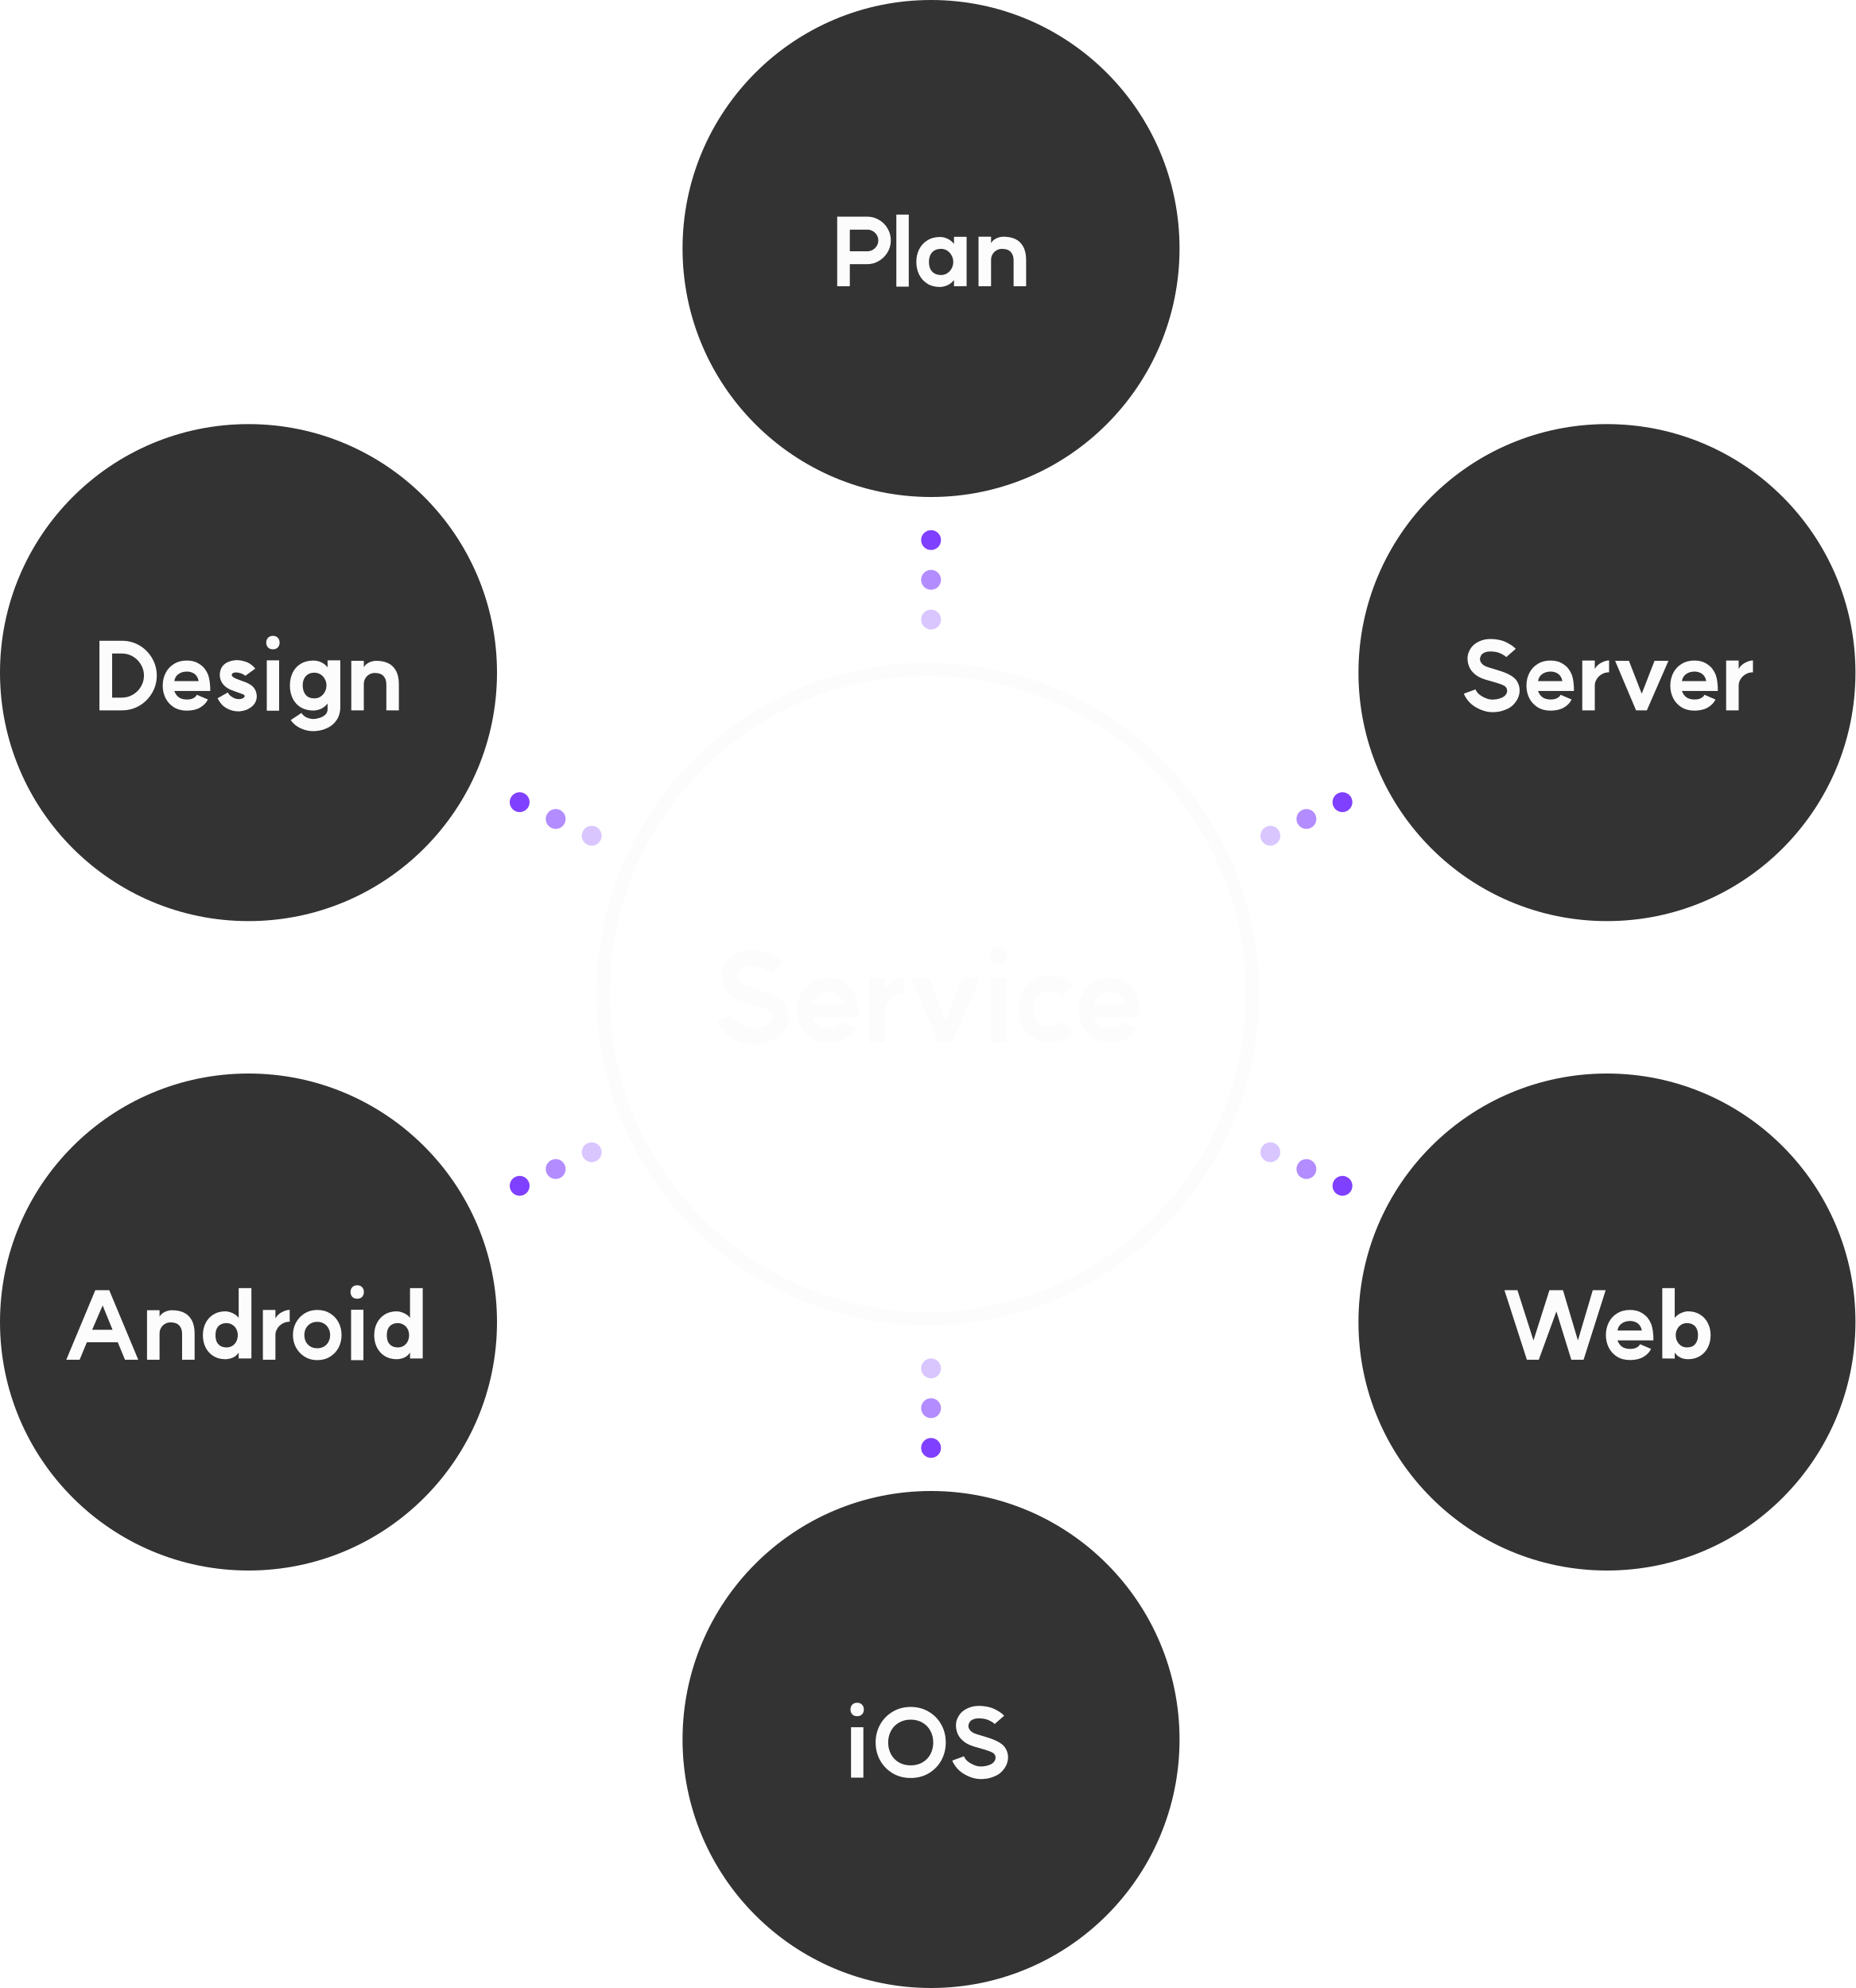
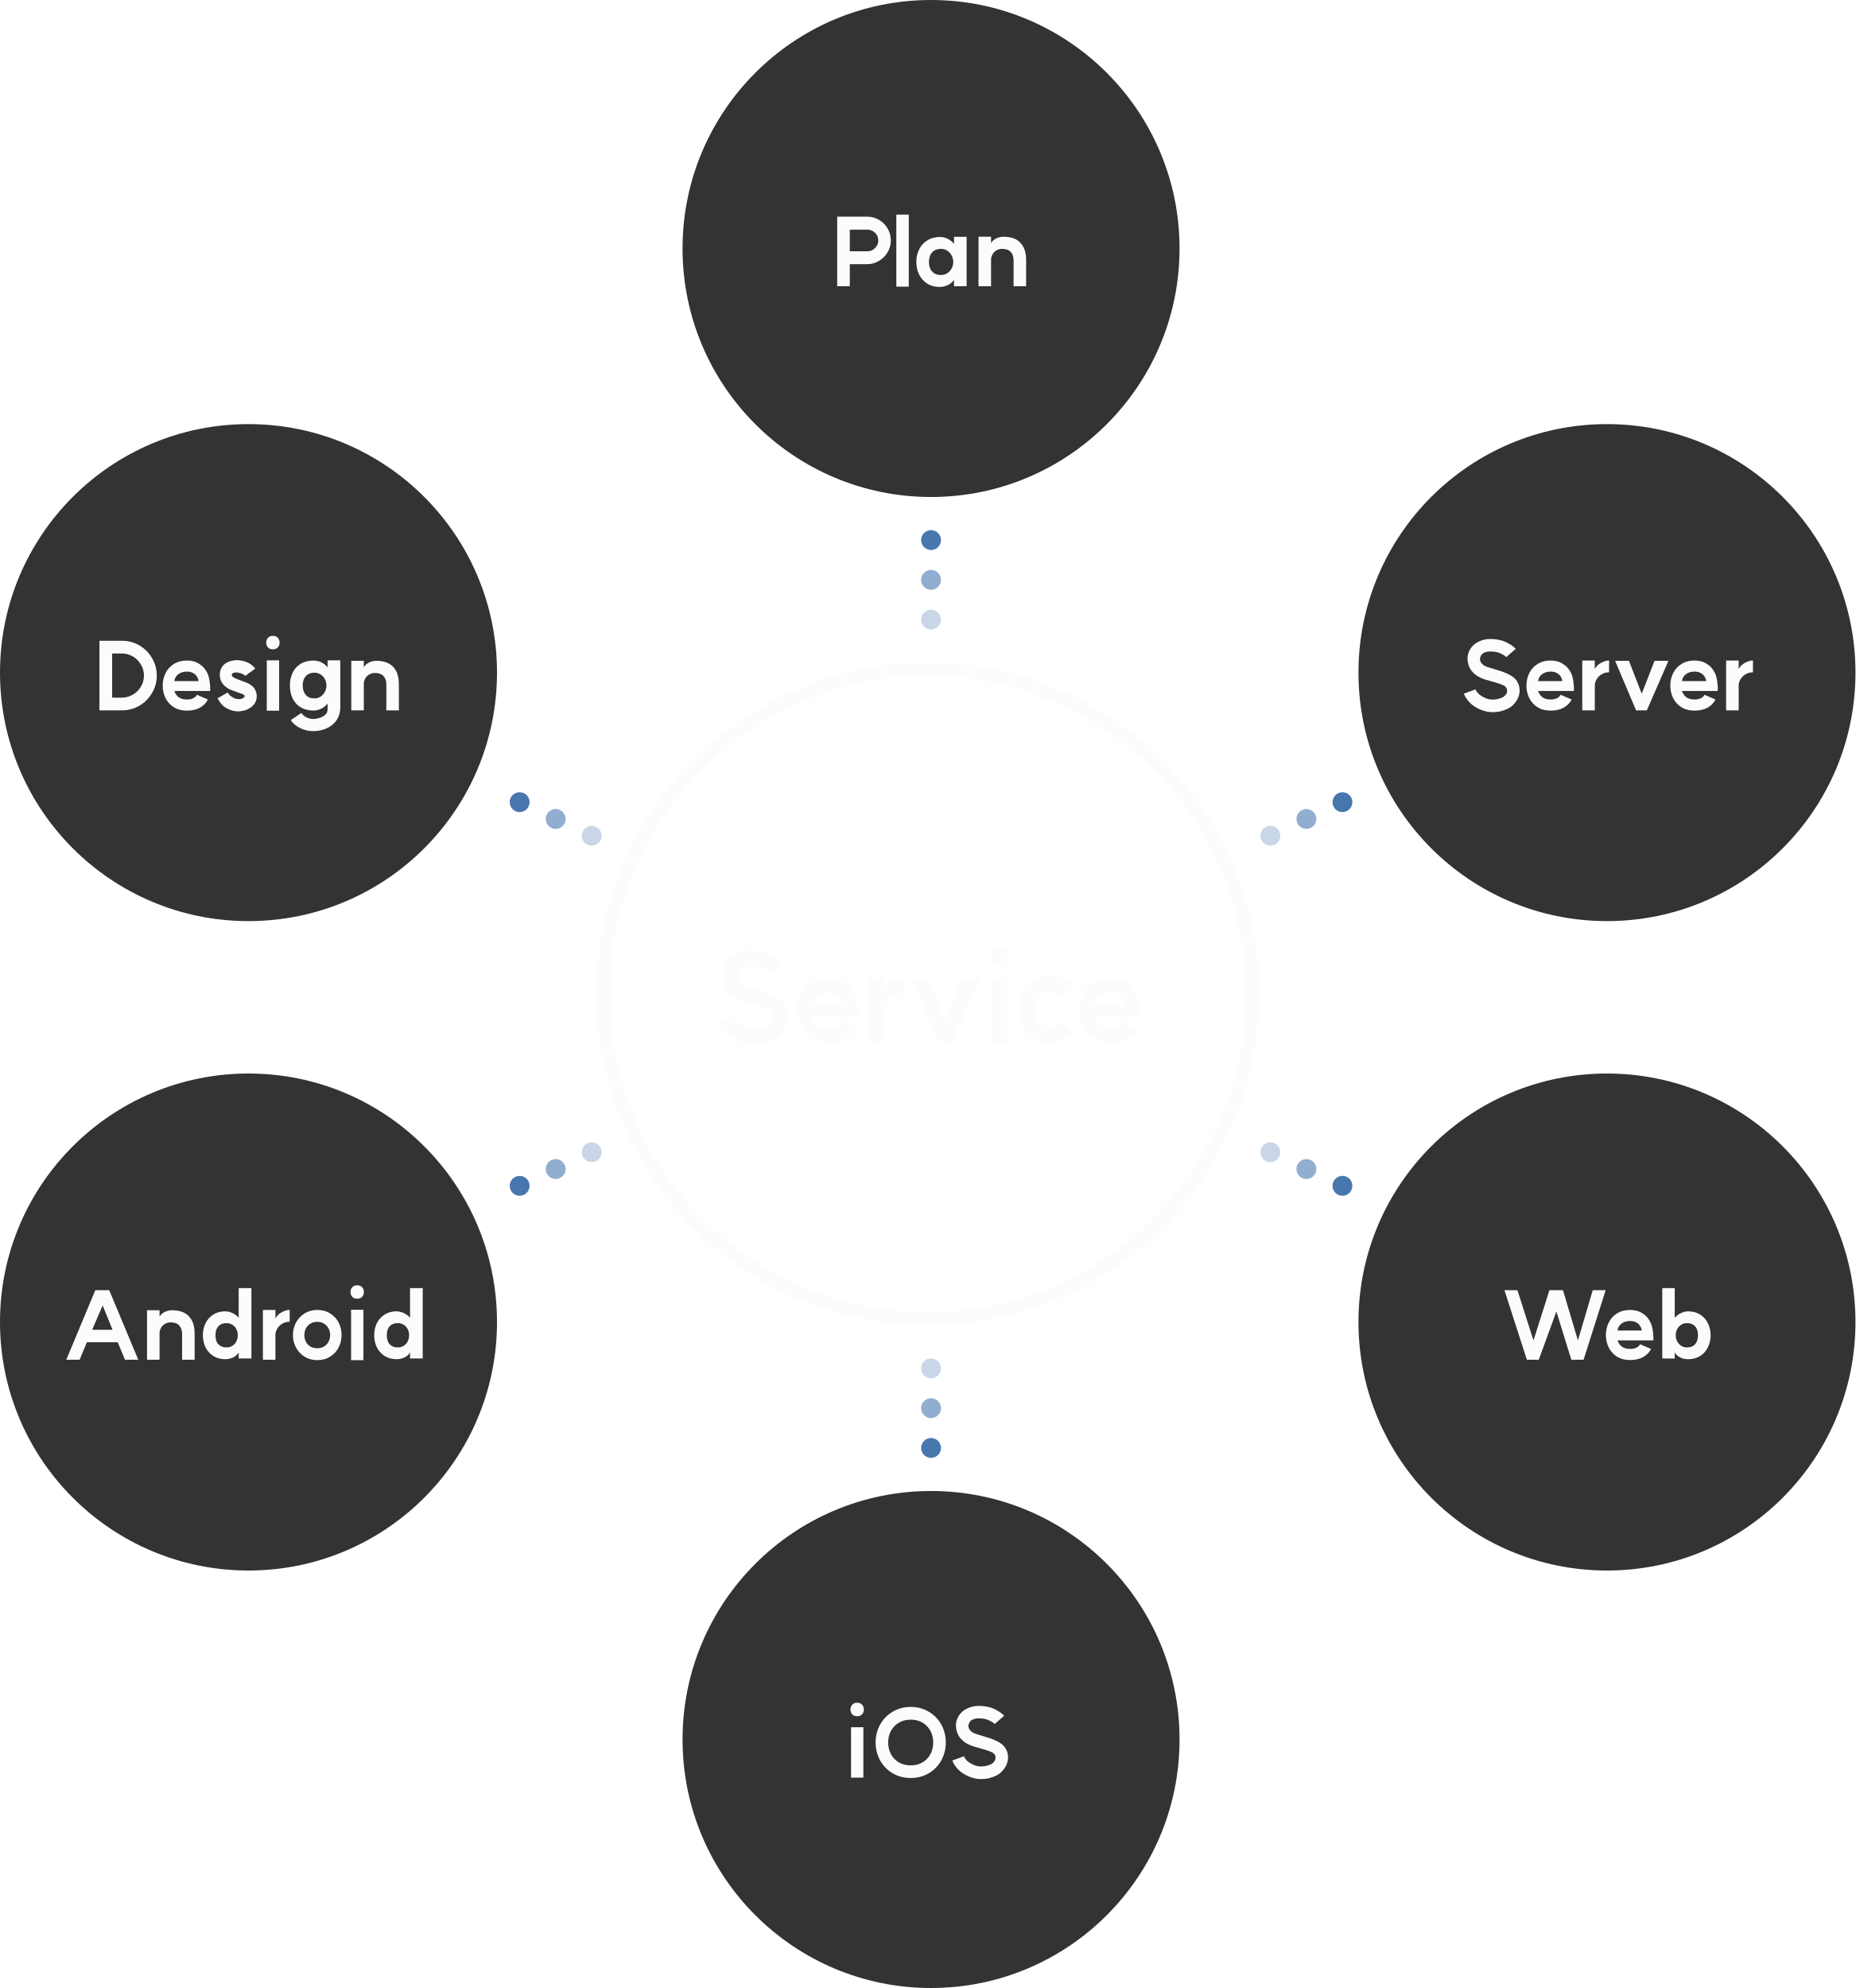
<svg xmlns="http://www.w3.org/2000/svg" width="280" height="300" viewBox="0 0 280 300" fill="none">
  <path d="M242.5 162C221.789 162 205 178.789 205 199.5C205 220.211 221.789 237 242.5 237C263.211 237 280 220.211 280 199.5C280 178.789 263.211 162 242.5 162Z" fill="#333333" />
  <path d="M242.5 139C263.211 139 280 122.211 280 101.5C280 80.789 263.211 64 242.5 64C221.789 64 205 80.789 205 101.5C205 122.211 221.789 139 242.5 139Z" fill="#333333" />
  <path d="M37.5 162C16.789 162 5.08894e-06 178.789 3.27835e-06 199.5C1.46777e-06 220.211 16.789 237 37.5 237C58.211 237 75 220.211 75 199.5C75 178.789 58.211 162 37.5 162Z" fill="#333333" />
  <path d="M37.5 139C58.211 139 75 122.211 75 101.5C75 80.789 58.211 64 37.5 64C16.789 64 0 80.789 0 101.5C0 122.211 16.789 139 37.5 139Z" fill="#333333" />
  <path d="M189 150C189 177.062 167.062 199 140 199C112.938 199 91 177.062 91 150C91 122.938 112.938 101 140 101C167.062 101 189 122.938 189 150Z" stroke="#FCFCFC" stroke-width="2" />
  <path d="M114.69 157.54C113.934 157.648 113.208 157.624 112.512 157.468C111.828 157.312 111.138 157.03 110.442 156.622C109.83 156.25 109.332 155.818 108.948 155.326C108.564 154.834 108.306 154.396 108.174 154.012L110.442 153.184C110.502 153.376 110.628 153.592 110.82 153.832C111.024 154.072 111.294 154.294 111.63 154.498C112.158 154.798 112.626 154.996 113.034 155.092C113.442 155.176 113.916 155.182 114.456 155.11C114.624 155.074 114.81 155.032 115.014 154.984C115.218 154.924 115.416 154.852 115.608 154.768C115.812 154.66 115.98 154.546 116.112 154.426C116.244 154.306 116.346 154.174 116.418 154.03C116.538 153.814 116.586 153.58 116.562 153.328C116.538 153.076 116.442 152.866 116.274 152.698C116.142 152.542 115.872 152.386 115.464 152.23C115.068 152.074 114.402 151.864 113.466 151.6L112.512 151.33C111.78 151.114 111.18 150.85 110.712 150.538C110.472 150.37 110.256 150.196 110.064 150.016C109.872 149.824 109.74 149.68 109.668 149.584C109.296 149.104 109.05 148.516 108.93 147.82C108.822 147.112 108.894 146.47 109.146 145.894C109.446 145.162 109.92 144.592 110.568 144.184C111.228 143.776 111.924 143.53 112.656 143.446C113.316 143.374 114.024 143.404 114.78 143.536C115.548 143.656 116.274 143.926 116.958 144.346C117.498 144.646 117.924 144.97 118.236 145.318L116.4 146.92C116.268 146.764 116.052 146.608 115.752 146.452C115.296 146.176 114.828 145.996 114.348 145.912C113.88 145.828 113.412 145.804 112.944 145.84C112.56 145.888 112.236 145.99 111.972 146.146C111.708 146.29 111.516 146.524 111.396 146.848C111.312 147.04 111.282 147.238 111.306 147.442C111.33 147.646 111.414 147.85 111.558 148.054C111.738 148.282 111.924 148.45 112.116 148.558C112.236 148.63 112.368 148.696 112.512 148.756C112.668 148.816 112.866 148.882 113.106 148.954C113.118 148.966 113.13 148.972 113.142 148.972L114.06 149.242C115.188 149.566 116.04 149.866 116.616 150.142C117.204 150.418 117.666 150.712 118.002 151.024C118.29 151.288 118.524 151.624 118.704 152.032C118.896 152.44 118.992 152.896 118.992 153.4C118.992 153.904 118.878 154.408 118.65 154.912C118.458 155.32 118.194 155.704 117.858 156.064C117.534 156.424 117.138 156.718 116.67 156.946C116.322 157.102 115.974 157.234 115.626 157.342C115.278 157.45 114.966 157.516 114.69 157.54ZM127.28 151.582C127.22 151.198 127.088 150.868 126.884 150.592C126.692 150.316 126.434 150.106 126.11 149.962C125.786 149.806 125.42 149.728 125.012 149.728C124.364 149.728 123.818 149.89 123.374 150.214C122.93 150.526 122.66 150.982 122.564 151.582H127.262H127.28ZM129.062 150.196C129.242 150.664 129.368 151.198 129.44 151.798C129.524 152.386 129.554 152.95 129.53 153.49H122.564C122.744 154.006 123.032 154.414 123.428 154.714C123.836 155.002 124.364 155.146 125.012 155.146C125.54 155.146 125.966 155.056 126.29 154.876C126.614 154.696 126.83 154.48 126.938 154.228L129.08 155.146C128.792 155.758 128.3 156.274 127.604 156.694C126.908 157.102 126.038 157.306 124.994 157.306C124.034 157.306 123.2 157.09 122.492 156.658C121.784 156.214 121.244 155.626 120.872 154.894C120.5 154.15 120.314 153.34 120.314 152.464C120.314 151.564 120.5 150.748 120.872 150.016C121.244 149.272 121.784 148.684 122.492 148.252C123.2 147.808 124.034 147.586 124.994 147.586C125.894 147.586 126.644 147.772 127.244 148.144C127.844 148.504 128.276 148.888 128.54 149.296C128.816 149.692 128.984 149.992 129.044 150.196H129.062ZM133.578 149.224C133.878 148.684 134.304 148.276 134.856 148C135.42 147.712 135.918 147.568 136.35 147.568V149.872C135.798 149.872 135.312 150.004 134.892 150.268C134.472 150.52 134.148 150.844 133.92 151.24C133.692 151.624 133.578 152.02 133.578 152.428V157.252H131.148V147.586H133.578V149.224ZM143.675 157.252H141.587L137.519 147.64H140.201L142.685 154.03L145.169 147.64H147.869L143.675 157.252ZM151.919 147.55V157.324H149.525V147.55H151.919ZM150.713 142.798C151.121 142.798 151.439 142.924 151.667 143.176C151.895 143.416 152.009 143.728 152.009 144.112C152.009 144.484 151.895 144.796 151.667 145.048C151.439 145.288 151.121 145.408 150.713 145.408C150.305 145.408 149.987 145.288 149.759 145.048C149.531 144.796 149.417 144.484 149.417 144.112C149.417 143.728 149.531 143.416 149.759 143.176C149.987 142.924 150.305 142.798 150.713 142.798ZM158.457 154.912C158.793 154.912 159.111 154.846 159.411 154.714C159.711 154.582 159.987 154.39 160.239 154.138L161.985 155.83C161.529 156.298 161.001 156.664 160.401 156.928C159.813 157.18 159.189 157.306 158.529 157.306C157.533 157.306 156.663 157.084 155.919 156.64C155.175 156.184 154.605 155.572 154.209 154.804C153.825 154.036 153.633 153.19 153.633 152.266C153.633 151.33 153.825 150.478 154.209 149.71C154.605 148.942 155.175 148.336 155.919 147.892C156.663 147.436 157.533 147.208 158.529 147.208C159.189 147.208 159.813 147.34 160.401 147.604C161.001 147.868 161.529 148.228 161.985 148.684L160.239 150.376C159.987 150.136 159.711 149.95 159.411 149.818C159.111 149.674 158.793 149.602 158.457 149.602C157.905 149.602 157.437 149.722 157.053 149.962C156.681 150.19 156.399 150.508 156.207 150.916C156.027 151.312 155.937 151.762 155.937 152.266C155.937 152.77 156.027 153.226 156.207 153.634C156.399 154.03 156.681 154.342 157.053 154.57C157.437 154.798 157.905 154.912 158.457 154.912ZM169.766 151.582C169.706 151.198 169.574 150.868 169.37 150.592C169.178 150.316 168.92 150.106 168.596 149.962C168.272 149.806 167.906 149.728 167.498 149.728C166.85 149.728 166.304 149.89 165.86 150.214C165.416 150.526 165.146 150.982 165.05 151.582H169.748H169.766ZM171.548 150.196C171.728 150.664 171.854 151.198 171.926 151.798C172.01 152.386 172.04 152.95 172.016 153.49H165.05C165.23 154.006 165.518 154.414 165.914 154.714C166.322 155.002 166.85 155.146 167.498 155.146C168.026 155.146 168.452 155.056 168.776 154.876C169.1 154.696 169.316 154.48 169.424 154.228L171.566 155.146C171.278 155.758 170.786 156.274 170.09 156.694C169.394 157.102 168.524 157.306 167.48 157.306C166.52 157.306 165.686 157.09 164.978 156.658C164.27 156.214 163.73 155.626 163.358 154.894C162.986 154.15 162.8 153.34 162.8 152.464C162.8 151.564 162.986 150.748 163.358 150.016C163.73 149.272 164.27 148.684 164.978 148.252C165.686 147.808 166.52 147.586 167.48 147.586C168.38 147.586 169.13 147.772 169.73 148.144C170.33 148.504 170.762 148.888 171.026 149.296C171.302 149.692 171.47 149.992 171.53 150.196H171.548Z" fill="#FCFCFC" />
  <path d="M140.5 225C119.789 225 103 241.789 103 262.5C103 283.211 119.789 300 140.5 300C161.211 300 178 283.211 178 262.5C178 241.789 161.211 225 140.5 225Z" fill="#333333" />
  <path d="M130.287 260.65V268.252H128.425V260.65H130.287ZM129.349 256.954C129.666 256.954 129.913 257.052 130.091 257.248C130.268 257.435 130.357 257.677 130.357 257.976C130.357 258.265 130.268 258.508 130.091 258.704C129.913 258.891 129.666 258.984 129.349 258.984C129.031 258.984 128.784 258.891 128.607 258.704C128.429 258.508 128.341 258.265 128.341 257.976C128.341 257.677 128.429 257.435 128.607 257.248C128.784 257.052 129.031 256.954 129.349 256.954ZM137.43 266.404C138.102 266.404 138.695 266.255 139.208 265.956C139.731 265.648 140.132 265.233 140.412 264.71C140.692 264.178 140.832 263.59 140.832 262.946C140.832 262.311 140.692 261.733 140.412 261.21C140.132 260.678 139.736 260.263 139.222 259.964C138.709 259.656 138.112 259.502 137.43 259.502C136.758 259.502 136.161 259.656 135.638 259.964C135.125 260.263 134.728 260.678 134.448 261.21C134.168 261.733 134.028 262.311 134.028 262.946C134.028 263.59 134.168 264.178 134.448 264.71C134.728 265.233 135.125 265.648 135.638 265.956C136.161 266.255 136.758 266.404 137.43 266.404ZM137.43 257.584C138.448 257.584 139.358 257.827 140.16 258.312C140.972 258.788 141.602 259.437 142.05 260.258C142.498 261.07 142.722 261.966 142.722 262.946C142.722 263.926 142.498 264.827 142.05 265.648C141.602 266.46 140.972 267.109 140.16 267.594C139.358 268.07 138.448 268.308 137.43 268.308C136.413 268.308 135.503 268.07 134.7 267.594C133.898 267.109 133.268 266.46 132.81 265.648C132.362 264.827 132.138 263.926 132.138 262.946C132.138 261.966 132.362 261.07 132.81 260.258C133.268 259.437 133.898 258.788 134.7 258.312C135.503 257.827 136.413 257.584 137.43 257.584ZM148.773 268.42C148.185 268.504 147.62 268.485 147.079 268.364C146.547 268.243 146.01 268.023 145.469 267.706C144.993 267.417 144.605 267.081 144.307 266.698C144.008 266.315 143.807 265.975 143.705 265.676L145.469 265.032C145.515 265.181 145.613 265.349 145.763 265.536C145.921 265.723 146.131 265.895 146.393 266.054C146.803 266.287 147.167 266.441 147.485 266.516C147.802 266.581 148.171 266.586 148.591 266.53C148.721 266.502 148.866 266.469 149.025 266.432C149.183 266.385 149.337 266.329 149.487 266.264C149.645 266.18 149.776 266.091 149.879 265.998C149.981 265.905 150.061 265.802 150.117 265.69C150.21 265.522 150.247 265.34 150.229 265.144C150.21 264.948 150.135 264.785 150.005 264.654C149.902 264.533 149.692 264.411 149.375 264.29C149.067 264.169 148.549 264.005 147.821 263.8L147.079 263.59C146.509 263.422 146.043 263.217 145.679 262.974C145.492 262.843 145.324 262.708 145.175 262.568C145.025 262.419 144.923 262.307 144.867 262.232C144.577 261.859 144.386 261.401 144.293 260.86C144.209 260.309 144.265 259.81 144.461 259.362C144.694 258.793 145.063 258.349 145.567 258.032C146.08 257.715 146.621 257.523 147.191 257.458C147.704 257.402 148.255 257.425 148.843 257.528C149.44 257.621 150.005 257.831 150.537 258.158C150.957 258.391 151.288 258.643 151.531 258.914L150.103 260.16C150 260.039 149.832 259.917 149.599 259.796C149.244 259.581 148.88 259.441 148.507 259.376C148.143 259.311 147.779 259.292 147.415 259.32C147.116 259.357 146.864 259.437 146.659 259.558C146.453 259.67 146.304 259.852 146.211 260.104C146.145 260.253 146.122 260.407 146.141 260.566C146.159 260.725 146.225 260.883 146.337 261.042C146.477 261.219 146.621 261.35 146.771 261.434C146.864 261.49 146.967 261.541 147.079 261.588C147.2 261.635 147.354 261.686 147.541 261.742C147.55 261.751 147.559 261.756 147.569 261.756L148.283 261.966C149.16 262.218 149.823 262.451 150.271 262.666C150.728 262.881 151.087 263.109 151.349 263.352C151.573 263.557 151.755 263.819 151.895 264.136C152.044 264.453 152.119 264.808 152.119 265.2C152.119 265.592 152.03 265.984 151.853 266.376C151.703 266.693 151.498 266.992 151.237 267.272C150.985 267.552 150.677 267.781 150.313 267.958C150.042 268.079 149.771 268.182 149.501 268.266C149.23 268.35 148.987 268.401 148.773 268.42Z" fill="#FCFCFC" />
  <path d="M18.379 105.278C18.985 105.278 19.541 105.129 20.045 104.83C20.558 104.531 20.964 104.13 21.263 103.626C21.571 103.113 21.725 102.553 21.725 101.946C21.725 101.339 21.571 100.784 21.263 100.28C20.964 99.767 20.558 99.361 20.045 99.062C19.541 98.763 18.985 98.614 18.379 98.614H16.923V105.278H18.379ZM18.421 96.696C19.363 96.696 20.236 96.929 21.039 97.396C21.841 97.863 22.476 98.502 22.943 99.314C23.419 100.117 23.657 100.994 23.657 101.946C23.657 102.898 23.419 103.775 22.943 104.578C22.476 105.381 21.841 106.02 21.039 106.496C20.236 106.963 19.363 107.196 18.421 107.196H15.005V96.696H18.421ZM29.972 102.786C29.925 102.487 29.823 102.231 29.664 102.016C29.515 101.801 29.314 101.638 29.062 101.526C28.81 101.405 28.525 101.344 28.208 101.344C27.704 101.344 27.279 101.47 26.934 101.722C26.588 101.965 26.378 102.319 26.304 102.786H29.958H29.972ZM31.358 101.708C31.498 102.072 31.596 102.487 31.652 102.954C31.717 103.411 31.741 103.85 31.722 104.27H26.304C26.444 104.671 26.668 104.989 26.976 105.222C27.293 105.446 27.704 105.558 28.208 105.558C28.619 105.558 28.95 105.488 29.202 105.348C29.454 105.208 29.622 105.04 29.706 104.844L31.372 105.558C31.148 106.034 30.765 106.435 30.224 106.762C29.683 107.079 29.006 107.238 28.194 107.238C27.447 107.238 26.799 107.07 26.248 106.734C25.697 106.389 25.277 105.931 24.988 105.362C24.698 104.783 24.554 104.153 24.554 103.472C24.554 102.772 24.698 102.137 24.988 101.568C25.277 100.989 25.697 100.532 26.248 100.196C26.799 99.851 27.447 99.678 28.194 99.678C28.894 99.678 29.477 99.823 29.944 100.112C30.41 100.392 30.747 100.691 30.952 101.008C31.166 101.316 31.297 101.549 31.344 101.708H31.358ZM36.102 107.35C35.673 107.359 35.272 107.303 34.898 107.182C34.534 107.07 34.175 106.888 33.82 106.636C33.624 106.487 33.442 106.3 33.274 106.076C33.106 105.843 32.957 105.609 32.826 105.376L34.38 104.494C34.502 104.737 34.66 104.928 34.856 105.068C35.108 105.236 35.318 105.353 35.486 105.418C35.664 105.474 35.874 105.502 36.116 105.502C36.294 105.493 36.448 105.46 36.578 105.404C36.634 105.376 36.681 105.348 36.718 105.32C36.765 105.292 36.807 105.259 36.844 105.222C36.91 105.157 36.938 105.091 36.928 105.026C36.919 104.961 36.872 104.9 36.788 104.844C36.714 104.788 36.602 104.737 36.452 104.69C36.219 104.606 35.93 104.503 35.584 104.382L35.066 104.186C34.852 104.111 34.693 104.046 34.59 103.99C34.488 103.934 34.366 103.859 34.226 103.766C33.965 103.589 33.755 103.388 33.596 103.164C33.363 102.856 33.223 102.487 33.176 102.058C33.139 101.619 33.214 101.204 33.4 100.812C33.615 100.411 33.932 100.117 34.352 99.93C34.772 99.743 35.202 99.641 35.64 99.622C36.004 99.613 36.392 99.664 36.802 99.776C37.222 99.879 37.61 100.065 37.964 100.336C38.188 100.523 38.375 100.709 38.524 100.896L37.012 101.988C36.975 101.941 36.933 101.904 36.886 101.876C36.7 101.736 36.494 101.638 36.27 101.582C36.056 101.517 35.841 101.479 35.626 101.47C35.477 101.47 35.356 101.489 35.262 101.526C35.169 101.554 35.094 101.601 35.038 101.666C35.001 101.731 34.978 101.792 34.968 101.848C34.968 101.895 34.982 101.941 35.01 101.988C35.038 102.063 35.113 102.137 35.234 102.212C35.393 102.324 35.575 102.413 35.78 102.478L36.298 102.674C36.914 102.879 37.362 103.066 37.642 103.234C37.932 103.402 38.151 103.584 38.3 103.78C38.543 104.079 38.688 104.443 38.734 104.872C38.79 105.301 38.692 105.726 38.44 106.146C38.3 106.351 38.137 106.529 37.95 106.678C37.764 106.818 37.544 106.949 37.292 107.07C37.124 107.145 36.933 107.205 36.718 107.252C36.504 107.299 36.298 107.331 36.102 107.35ZM42.122 99.65V107.252H40.26V99.65H42.122ZM41.184 95.954C41.501 95.954 41.748 96.052 41.926 96.248C42.103 96.435 42.192 96.677 42.192 96.976C42.192 97.265 42.103 97.508 41.926 97.704C41.748 97.891 41.501 97.984 41.184 97.984C40.866 97.984 40.619 97.891 40.442 97.704C40.264 97.508 40.176 97.265 40.176 96.976C40.176 96.677 40.264 96.435 40.442 96.248C40.619 96.052 40.866 95.954 41.184 95.954ZM47.459 105.39C47.776 105.39 48.075 105.306 48.355 105.138C48.635 104.961 48.855 104.723 49.013 104.424C49.181 104.125 49.265 103.794 49.265 103.43C49.265 103.075 49.181 102.753 49.013 102.464C48.855 102.165 48.635 101.932 48.355 101.764C48.075 101.596 47.776 101.512 47.459 101.512C47.067 101.512 46.736 101.596 46.465 101.764C46.204 101.932 46.008 102.161 45.877 102.45C45.746 102.73 45.681 103.057 45.681 103.43C45.681 104.018 45.831 104.494 46.129 104.858C46.428 105.213 46.871 105.39 47.459 105.39ZM51.351 106.748C51.342 107.504 51.151 108.153 50.777 108.694C50.404 109.235 49.904 109.641 49.279 109.912C48.654 110.192 47.982 110.332 47.263 110.332C46.591 110.332 45.943 110.183 45.317 109.884C44.701 109.585 44.221 109.179 43.875 108.666L45.485 107.588C45.709 107.924 45.984 108.157 46.311 108.288C46.647 108.428 46.965 108.498 47.263 108.498C47.543 108.498 47.851 108.447 48.187 108.344C48.523 108.251 48.812 108.097 49.055 107.882C49.307 107.667 49.433 107.383 49.433 107.028V106.16C49.218 106.431 48.985 106.645 48.733 106.804C48.481 106.963 48.234 107.07 47.991 107.126C47.758 107.191 47.529 107.224 47.305 107.224C46.568 107.224 45.928 107.065 45.387 106.748C44.855 106.421 44.449 105.973 44.169 105.404C43.889 104.835 43.749 104.181 43.749 103.444C43.749 102.716 43.889 102.067 44.169 101.498C44.449 100.929 44.855 100.485 45.387 100.168C45.928 99.841 46.568 99.678 47.305 99.678C47.52 99.678 47.753 99.711 48.005 99.776C48.257 99.832 48.509 99.939 48.761 100.098C49.023 100.257 49.246 100.462 49.433 100.714V99.65H51.351V106.748ZM58.303 103.276C58.303 102.744 58.159 102.324 57.869 102.016C57.589 101.708 57.151 101.554 56.553 101.554C56.245 101.554 55.961 101.633 55.699 101.792C55.447 101.941 55.247 102.151 55.097 102.422C54.957 102.683 54.892 102.977 54.901 103.304V107.196H53.011V99.72H54.901V100.7C55.023 100.476 55.186 100.294 55.391 100.154C55.597 100.005 55.816 99.897 56.049 99.832C56.292 99.757 56.53 99.72 56.763 99.72C57.454 99.72 58.051 99.837 58.555 100.07C59.059 100.303 59.456 100.681 59.745 101.204C60.044 101.727 60.193 102.408 60.193 103.248V107.196H58.303V103.276Z" fill="#FCFCFC" />
  <path d="M238.97 205.196H237.122L234.868 197.902L232.208 205.196H230.416L227.028 194.696H228.988L231.41 202.284L233.818 194.696H235.862L238.116 202.284L240.356 194.696H242.302L238.97 205.196ZM247.755 200.786C247.708 200.487 247.606 200.231 247.447 200.016C247.298 199.801 247.097 199.638 246.845 199.526C246.593 199.405 246.308 199.344 245.991 199.344C245.487 199.344 245.062 199.47 244.717 199.722C244.372 199.965 244.162 200.319 244.087 200.786H247.741H247.755ZM249.141 199.708C249.281 200.072 249.379 200.487 249.435 200.954C249.5 201.411 249.524 201.85 249.505 202.27H244.087C244.227 202.671 244.451 202.989 244.759 203.222C245.076 203.446 245.487 203.558 245.991 203.558C246.402 203.558 246.733 203.488 246.985 203.348C247.237 203.208 247.405 203.04 247.489 202.844L249.155 203.558C248.931 204.034 248.548 204.435 248.007 204.762C247.466 205.079 246.789 205.238 245.977 205.238C245.23 205.238 244.582 205.07 244.031 204.734C243.48 204.389 243.06 203.931 242.771 203.362C242.482 202.783 242.337 202.153 242.337 201.472C242.337 200.772 242.482 200.137 242.771 199.568C243.06 198.989 243.48 198.532 244.031 198.196C244.582 197.851 245.23 197.678 245.977 197.678C246.677 197.678 247.26 197.823 247.727 198.112C248.194 198.392 248.53 198.691 248.735 199.008C248.95 199.316 249.08 199.549 249.127 199.708H249.141ZM254.558 203.334C255.118 203.334 255.538 203.166 255.818 202.83C256.098 202.494 256.238 202.046 256.238 201.486C256.238 201.131 256.177 200.819 256.056 200.548C255.934 200.268 255.748 200.053 255.496 199.904C255.253 199.745 254.94 199.666 254.558 199.666C254.25 199.666 253.965 199.745 253.704 199.904C253.452 200.063 253.251 200.282 253.102 200.562C252.952 200.842 252.878 201.15 252.878 201.486C252.878 201.831 252.952 202.144 253.102 202.424C253.251 202.704 253.452 202.928 253.704 203.096C253.965 203.255 254.25 203.334 254.558 203.334ZM254.74 197.888C255.44 197.888 256.046 198.051 256.56 198.378C257.082 198.705 257.474 199.143 257.736 199.694C258.006 200.235 258.142 200.833 258.142 201.486C258.142 202.149 258.006 202.755 257.736 203.306C257.474 203.857 257.082 204.295 256.56 204.622C256.046 204.949 255.44 205.112 254.74 205.112C254.497 205.112 254.264 205.084 254.04 205.028C253.816 204.981 253.587 204.883 253.354 204.734C253.12 204.585 252.91 204.375 252.724 204.104V205.014L250.848 205V194.388H252.724V198.882C252.994 198.546 253.316 198.299 253.69 198.14C254.063 197.972 254.413 197.888 254.74 197.888Z" fill="#FCFCFC" />
  <path d="M225.973 107.42C225.385 107.504 224.82 107.485 224.279 107.364C223.747 107.243 223.21 107.023 222.669 106.706C222.193 106.417 221.805 106.081 221.507 105.698C221.208 105.315 221.007 104.975 220.905 104.676L222.669 104.032C222.715 104.181 222.813 104.349 222.963 104.536C223.121 104.723 223.331 104.895 223.593 105.054C224.003 105.287 224.367 105.441 224.685 105.516C225.002 105.581 225.371 105.586 225.791 105.53C225.921 105.502 226.066 105.469 226.225 105.432C226.383 105.385 226.537 105.329 226.687 105.264C226.845 105.18 226.976 105.091 227.079 104.998C227.181 104.905 227.261 104.802 227.317 104.69C227.41 104.522 227.447 104.34 227.429 104.144C227.41 103.948 227.335 103.785 227.205 103.654C227.102 103.533 226.892 103.411 226.575 103.29C226.267 103.169 225.749 103.005 225.021 102.8L224.279 102.59C223.709 102.422 223.243 102.217 222.879 101.974C222.692 101.843 222.524 101.708 222.375 101.568C222.225 101.419 222.123 101.307 222.067 101.232C221.777 100.859 221.586 100.401 221.493 99.86C221.409 99.309 221.465 98.81 221.661 98.362C221.894 97.793 222.263 97.349 222.767 97.032C223.28 96.715 223.821 96.523 224.391 96.458C224.904 96.402 225.455 96.425 226.043 96.528C226.64 96.621 227.205 96.831 227.737 97.158C228.157 97.391 228.488 97.643 228.731 97.914L227.303 99.16C227.2 99.039 227.032 98.917 226.799 98.796C226.444 98.581 226.08 98.441 225.707 98.376C225.343 98.311 224.979 98.292 224.615 98.32C224.316 98.357 224.064 98.437 223.859 98.558C223.653 98.67 223.504 98.852 223.411 99.104C223.345 99.253 223.322 99.407 223.341 99.566C223.359 99.725 223.425 99.883 223.537 100.042C223.677 100.219 223.821 100.35 223.971 100.434C224.064 100.49 224.167 100.541 224.279 100.588C224.4 100.635 224.554 100.686 224.741 100.742C224.75 100.751 224.759 100.756 224.769 100.756L225.483 100.966C226.36 101.218 227.023 101.451 227.471 101.666C227.928 101.881 228.287 102.109 228.549 102.352C228.773 102.557 228.955 102.819 229.095 103.136C229.244 103.453 229.319 103.808 229.319 104.2C229.319 104.592 229.23 104.984 229.053 105.376C228.903 105.693 228.698 105.992 228.437 106.272C228.185 106.552 227.877 106.781 227.513 106.958C227.242 107.079 226.971 107.182 226.701 107.266C226.43 107.35 226.187 107.401 225.973 107.42ZM235.765 102.786C235.718 102.487 235.615 102.231 235.457 102.016C235.307 101.801 235.107 101.638 234.855 101.526C234.603 101.405 234.318 101.344 234.001 101.344C233.497 101.344 233.072 101.47 232.727 101.722C232.381 101.965 232.171 102.319 232.097 102.786H235.751H235.765ZM237.151 101.708C237.291 102.072 237.389 102.487 237.445 102.954C237.51 103.411 237.533 103.85 237.515 104.27H232.097C232.237 104.671 232.461 104.989 232.769 105.222C233.086 105.446 233.497 105.558 234.001 105.558C234.411 105.558 234.743 105.488 234.995 105.348C235.247 105.208 235.415 105.04 235.499 104.844L237.165 105.558C236.941 106.034 236.558 106.435 236.017 106.762C235.475 107.079 234.799 107.238 233.987 107.238C233.24 107.238 232.591 107.07 232.041 106.734C231.49 106.389 231.07 105.931 230.781 105.362C230.491 104.783 230.347 104.153 230.347 103.472C230.347 102.772 230.491 102.137 230.781 101.568C231.07 100.989 231.49 100.532 232.041 100.196C232.591 99.851 233.24 99.678 233.987 99.678C234.687 99.678 235.27 99.823 235.737 100.112C236.203 100.392 236.539 100.691 236.745 101.008C236.959 101.316 237.09 101.549 237.137 101.708H237.151ZM240.663 100.952C240.897 100.532 241.228 100.215 241.657 100C242.096 99.776 242.483 99.664 242.819 99.664V101.456C242.39 101.456 242.012 101.559 241.685 101.764C241.359 101.96 241.107 102.212 240.929 102.52C240.752 102.819 240.663 103.127 240.663 103.444V107.196H238.773V99.678H240.663V100.952ZM248.516 107.196H246.892L243.728 99.72H245.814L247.746 104.69L249.678 99.72H251.778L248.516 107.196ZM257.476 102.786C257.429 102.487 257.326 102.231 257.168 102.016C257.018 101.801 256.818 101.638 256.566 101.526C256.314 101.405 256.029 101.344 255.712 101.344C255.208 101.344 254.783 101.47 254.438 101.722C254.092 101.965 253.882 102.319 253.808 102.786H257.462H257.476ZM258.862 101.708C259.002 102.072 259.1 102.487 259.156 102.954C259.221 103.411 259.244 103.85 259.226 104.27H253.808C253.948 104.671 254.172 104.989 254.48 105.222C254.797 105.446 255.208 105.558 255.712 105.558C256.122 105.558 256.454 105.488 256.706 105.348C256.958 105.208 257.126 105.04 257.21 104.844L258.876 105.558C258.652 106.034 258.269 106.435 257.728 106.762C257.186 107.079 256.51 107.238 255.698 107.238C254.951 107.238 254.302 107.07 253.752 106.734C253.201 106.389 252.781 105.931 252.492 105.362C252.202 104.783 252.058 104.153 252.058 103.472C252.058 102.772 252.202 102.137 252.492 101.568C252.781 100.989 253.201 100.532 253.752 100.196C254.302 99.851 254.951 99.678 255.698 99.678C256.398 99.678 256.981 99.823 257.448 100.112C257.914 100.392 258.25 100.691 258.456 101.008C258.67 101.316 258.801 101.549 258.848 101.708H258.862ZM262.374 100.952C262.608 100.532 262.939 100.215 263.368 100C263.807 99.776 264.194 99.664 264.53 99.664V101.456C264.101 101.456 263.723 101.559 263.396 101.764C263.07 101.96 262.818 102.212 262.64 102.52C262.463 102.819 262.374 103.127 262.374 103.444V107.196H260.484V99.678H262.374V100.952Z" fill="#FCFCFC" />
  <path d="M20.865 205.196H18.863L17.771 202.55H13.109L12.017 205.196H10.001L14.383 194.696H16.483L20.865 205.196ZM16.987 200.674L15.489 196.992L13.907 200.674H16.987ZM27.479 201.276C27.479 200.744 27.334 200.324 27.045 200.016C26.765 199.708 26.326 199.554 25.729 199.554C25.421 199.554 25.136 199.633 24.875 199.792C24.623 199.941 24.422 200.151 24.273 200.422C24.133 200.683 24.068 200.977 24.077 201.304V205.196H22.187V197.72H24.077V198.7C24.198 198.476 24.362 198.294 24.567 198.154C24.772 198.005 24.992 197.897 25.225 197.832C25.468 197.757 25.706 197.72 25.939 197.72C26.63 197.72 27.227 197.837 27.731 198.07C28.235 198.303 28.632 198.681 28.921 199.204C29.22 199.727 29.369 200.408 29.369 201.248V205.196H27.479V201.276ZM34.2 203.334C34.499 203.334 34.779 203.259 35.04 203.11C35.302 202.951 35.507 202.732 35.656 202.452C35.806 202.163 35.88 201.841 35.88 201.486C35.88 201.131 35.806 200.819 35.656 200.548C35.507 200.268 35.302 200.053 35.04 199.904C34.779 199.745 34.499 199.666 34.2 199.666C33.818 199.666 33.5 199.745 33.248 199.904C32.996 200.053 32.81 200.268 32.688 200.548C32.576 200.819 32.52 201.131 32.52 201.486C32.52 201.85 32.576 202.172 32.688 202.452C32.81 202.723 32.996 202.937 33.248 203.096C33.5 203.255 33.818 203.334 34.2 203.334ZM37.938 205H36.02V204.104C35.778 204.477 35.47 204.739 35.096 204.888C34.723 205.037 34.359 205.112 34.004 205.112C33.304 205.112 32.698 204.949 32.184 204.622C31.671 204.295 31.279 203.857 31.008 203.306C30.747 202.755 30.616 202.149 30.616 201.486C30.616 200.833 30.747 200.235 31.008 199.694C31.279 199.143 31.671 198.705 32.184 198.378C32.698 198.051 33.304 197.888 34.004 197.888C34.219 197.888 34.448 197.925 34.69 198C34.933 198.065 35.171 198.173 35.404 198.322C35.647 198.462 35.852 198.649 36.02 198.882V194.388H37.938V205ZM41.562 198.952C41.795 198.532 42.126 198.215 42.556 198C42.994 197.776 43.382 197.664 43.718 197.664V199.456C43.288 199.456 42.91 199.559 42.584 199.764C42.257 199.96 42.005 200.212 41.828 200.52C41.65 200.819 41.562 201.127 41.562 201.444V205.196H39.672V197.678H41.562V198.952ZM47.874 203.46C48.248 203.46 48.584 203.376 48.882 203.208C49.181 203.031 49.41 202.793 49.568 202.494C49.736 202.186 49.82 201.845 49.82 201.472C49.82 201.089 49.736 200.749 49.568 200.45C49.41 200.142 49.181 199.904 48.882 199.736C48.593 199.559 48.257 199.47 47.874 199.47C47.492 199.47 47.151 199.559 46.852 199.736C46.563 199.904 46.334 200.142 46.166 200.45C46.008 200.749 45.928 201.089 45.928 201.472C45.928 201.845 46.008 202.186 46.166 202.494C46.334 202.793 46.563 203.031 46.852 203.208C47.151 203.376 47.492 203.46 47.874 203.46ZM47.874 197.678C48.611 197.678 49.255 197.851 49.806 198.196C50.366 198.532 50.795 198.989 51.094 199.568C51.393 200.137 51.542 200.772 51.542 201.472C51.542 202.153 51.393 202.783 51.094 203.362C50.795 203.931 50.366 204.389 49.806 204.734C49.255 205.079 48.611 205.252 47.874 205.252C47.165 205.252 46.53 205.079 45.97 204.734C45.419 204.389 44.986 203.927 44.668 203.348C44.36 202.769 44.206 202.144 44.206 201.472C44.206 200.781 44.36 200.151 44.668 199.582C44.986 199.003 45.419 198.541 45.97 198.196C46.53 197.851 47.165 197.678 47.874 197.678ZM54.842 197.65V205.252H52.98V197.65H54.842ZM53.904 193.954C54.222 193.954 54.469 194.052 54.646 194.248C54.824 194.435 54.912 194.677 54.912 194.976C54.912 195.265 54.824 195.508 54.646 195.704C54.469 195.891 54.222 195.984 53.904 195.984C53.587 195.984 53.34 195.891 53.162 195.704C52.985 195.508 52.896 195.265 52.896 194.976C52.896 194.677 52.985 194.435 53.162 194.248C53.34 194.052 53.587 193.954 53.904 193.954ZM60.054 203.334C60.352 203.334 60.633 203.259 60.894 203.11C61.155 202.951 61.361 202.732 61.51 202.452C61.659 202.163 61.734 201.841 61.734 201.486C61.734 201.131 61.659 200.819 61.51 200.548C61.361 200.268 61.155 200.053 60.894 199.904C60.633 199.745 60.352 199.666 60.054 199.666C59.671 199.666 59.354 199.745 59.102 199.904C58.85 200.053 58.663 200.268 58.542 200.548C58.43 200.819 58.374 201.131 58.374 201.486C58.374 201.85 58.43 202.172 58.542 202.452C58.663 202.723 58.85 202.937 59.102 203.096C59.354 203.255 59.671 203.334 60.054 203.334ZM63.792 205H61.874V204.104C61.631 204.477 61.323 204.739 60.95 204.888C60.577 205.037 60.212 205.112 59.858 205.112C59.158 205.112 58.551 204.949 58.038 204.622C57.525 204.295 57.133 203.857 56.862 203.306C56.6 202.755 56.47 202.149 56.47 201.486C56.47 200.833 56.6 200.235 56.862 199.694C57.133 199.143 57.525 198.705 58.038 198.378C58.551 198.051 59.158 197.888 59.858 197.888C60.072 197.888 60.301 197.925 60.544 198C60.786 198.065 61.025 198.173 61.258 198.322C61.501 198.462 61.706 198.649 61.874 198.882V194.388H63.792V205Z" fill="#FCFCFC" />
  <path d="M140.5 75C161.211 75 178 58.211 178 37.5C178 16.789 161.211 0 140.5 0C119.789 0 103 16.789 103 37.5C103 58.211 119.789 75 140.5 75Z" fill="#333333" />
  <path d="M130.901 37.918C131.2 37.918 131.471 37.843 131.713 37.694C131.965 37.545 132.166 37.344 132.315 37.092C132.465 36.84 132.539 36.569 132.539 36.28C132.539 35.981 132.465 35.711 132.315 35.468C132.166 35.216 131.965 35.02 131.713 34.88C131.471 34.731 131.2 34.656 130.901 34.656H128.241V37.918H130.901ZM130.859 32.696C131.503 32.696 132.096 32.855 132.637 33.172C133.188 33.489 133.622 33.923 133.939 34.474C134.266 35.025 134.429 35.627 134.429 36.28C134.429 36.924 134.266 37.521 133.939 38.072C133.622 38.613 133.188 39.047 132.637 39.374C132.096 39.701 131.503 39.864 130.859 39.864H128.241V43.196H126.337V32.696H130.859ZM137.138 32.388V43.252H135.262V32.388H137.138ZM142.017 41.502C142.344 41.502 142.643 41.418 142.913 41.25C143.193 41.082 143.417 40.849 143.585 40.55C143.763 40.242 143.851 39.901 143.851 39.528C143.851 39.155 143.763 38.819 143.585 38.52C143.417 38.212 143.193 37.974 142.913 37.806C142.643 37.638 142.344 37.554 142.017 37.554C141.607 37.554 141.266 37.638 140.995 37.806C140.725 37.974 140.519 38.207 140.379 38.506C140.249 38.805 140.183 39.145 140.183 39.528C140.183 39.92 140.249 40.265 140.379 40.564C140.519 40.853 140.725 41.082 140.995 41.25C141.266 41.418 141.607 41.502 142.017 41.502ZM145.867 43.182L143.963 43.196V42.258C143.777 42.491 143.567 42.687 143.333 42.846C143.109 42.995 142.867 43.107 142.605 43.182C142.353 43.266 142.097 43.308 141.835 43.308C141.107 43.308 140.473 43.14 139.931 42.804C139.39 42.459 138.979 42.001 138.699 41.432C138.419 40.853 138.279 40.219 138.279 39.528C138.279 38.837 138.419 38.207 138.699 37.638C138.979 37.069 139.39 36.616 139.931 36.28C140.473 35.935 141.107 35.762 141.835 35.762C142.237 35.762 142.624 35.851 142.997 36.028C143.371 36.205 143.693 36.467 143.963 36.812V35.734H145.867V43.182ZM152.957 39.276C152.957 38.744 152.812 38.324 152.523 38.016C152.243 37.708 151.804 37.554 151.207 37.554C150.899 37.554 150.614 37.633 150.353 37.792C150.101 37.941 149.9 38.151 149.751 38.422C149.611 38.683 149.545 38.977 149.555 39.304V43.196H147.665V35.72H149.555V36.7C149.676 36.476 149.839 36.294 150.045 36.154C150.25 36.005 150.469 35.897 150.703 35.832C150.945 35.757 151.183 35.72 151.417 35.72C152.107 35.72 152.705 35.837 153.209 36.07C153.713 36.303 154.109 36.681 154.399 37.204C154.697 37.727 154.847 38.408 154.847 39.248V43.196H152.957V39.276Z" fill="#FCFCFC" />
-   <circle cx="140.5" cy="218.5" r="1.5" transform="rotate(-180 140.5 218.5)" fill="#8040FF" />
-   <circle opacity="0.6" cx="140.5" cy="212.5" r="1.5" transform="rotate(-180 140.5 212.5)" fill="#8040FF" />
-   <circle opacity="0.3" cx="140.5" cy="206.5" r="1.5" transform="rotate(-180 140.5 206.5)" fill="#8040FF" />
-   <circle cx="140.5" cy="81.5" r="1.5" fill="#8040FF" />
-   <circle opacity="0.6" cx="140.5" cy="87.5" r="1.5" fill="#8040FF" />
-   <circle opacity="0.3" cx="140.5" cy="93.5" r="1.5" fill="#8040FF" />
-   <circle cx="202.582" cy="178.949" r="1.5" transform="rotate(115 202.582 178.949)" fill="#8040FF" />
-   <circle opacity="0.6" cx="197.144" cy="176.414" r="1.5" transform="rotate(115 197.144 176.414)" fill="#8040FF" />
-   <circle opacity="0.3" cx="191.706" cy="173.878" r="1.5" transform="rotate(115 191.706 173.878)" fill="#8040FF" />
-   <circle cx="78.418" cy="121.051" r="1.5" transform="rotate(-65 78.4177 121.051)" fill="#8040FF" />
-   <circle opacity="0.6" cx="83.856" cy="123.586" r="1.5" transform="rotate(-65 83.8557 123.586)" fill="#8040FF" />
-   <circle opacity="0.3" cx="89.293" cy="126.122" r="1.5" transform="rotate(-65 89.2932 126.122)" fill="#8040FF" />
-   <circle cx="78.417" cy="178.949" r="1.5" transform="rotate(-115 78.4174 178.949)" fill="#8040FF" />
-   <circle opacity="0.6" cx="83.855" cy="176.414" r="1.5" transform="rotate(-115 83.8554 176.414)" fill="#8040FF" />
-   <circle opacity="0.3" cx="89.293" cy="173.878" r="1.5" transform="rotate(-115 89.2929 173.878)" fill="#8040FF" />
-   <circle cx="202.582" cy="121.051" r="1.5" transform="rotate(65 202.582 121.051)" fill="#8040FF" />
-   <circle opacity="0.6" cx="197.144" cy="123.586" r="1.5" transform="rotate(65 197.144 123.586)" fill="#8040FF" />
-   <circle opacity="0.3" cx="191.706" cy="126.122" r="1.5" transform="rotate(65 191.706 126.122)" fill="#8040FF" />
+   <circle cx="140.5" cy="218.5" r="1.5" transform="rotate(-180 140.5 218.5)" fill="#4877AF" />
+   <circle opacity="0.6" cx="140.5" cy="212.5" r="1.5" transform="rotate(-180 140.5 212.5)" fill="#4877AF" />
+   <circle opacity="0.3" cx="140.5" cy="206.5" r="1.5" transform="rotate(-180 140.5 206.5)" fill="#4877AF" />
+   <circle cx="140.5" cy="81.5" r="1.5" fill="#4877AF" />
+   <circle opacity="0.6" cx="140.5" cy="87.5" r="1.5" fill="#4877AF" />
+   <circle opacity="0.3" cx="140.5" cy="93.5" r="1.5" fill="#4877AF" />
+   <circle cx="202.582" cy="178.949" r="1.5" transform="rotate(115 202.582 178.949)" fill="#4877AF" />
+   <circle opacity="0.6" cx="197.144" cy="176.414" r="1.5" transform="rotate(115 197.144 176.414)" fill="#4877AF" />
+   <circle opacity="0.3" cx="191.706" cy="173.878" r="1.5" transform="rotate(115 191.706 173.878)" fill="#4877AF" />
+   <circle cx="78.418" cy="121.051" r="1.5" transform="rotate(-65 78.4177 121.051)" fill="#4877AF" />
+   <circle opacity="0.6" cx="83.856" cy="123.586" r="1.5" transform="rotate(-65 83.8557 123.586)" fill="#4877AF" />
+   <circle opacity="0.3" cx="89.293" cy="126.122" r="1.5" transform="rotate(-65 89.2932 126.122)" fill="#4877AF" />
+   <circle cx="78.417" cy="178.949" r="1.5" transform="rotate(-115 78.4174 178.949)" fill="#4877AF" />
+   <circle opacity="0.6" cx="83.855" cy="176.414" r="1.5" transform="rotate(-115 83.8554 176.414)" fill="#4877AF" />
+   <circle opacity="0.3" cx="89.293" cy="173.878" r="1.5" transform="rotate(-115 89.2929 173.878)" fill="#4877AF" />
+   <circle cx="202.582" cy="121.051" r="1.5" transform="rotate(65 202.582 121.051)" fill="#4877AF" />
+   <circle opacity="0.6" cx="197.144" cy="123.586" r="1.5" transform="rotate(65 197.144 123.586)" fill="#4877AF" />
+   <circle opacity="0.3" cx="191.706" cy="126.122" r="1.5" transform="rotate(65 191.706 126.122)" fill="#4877AF" />
</svg>
